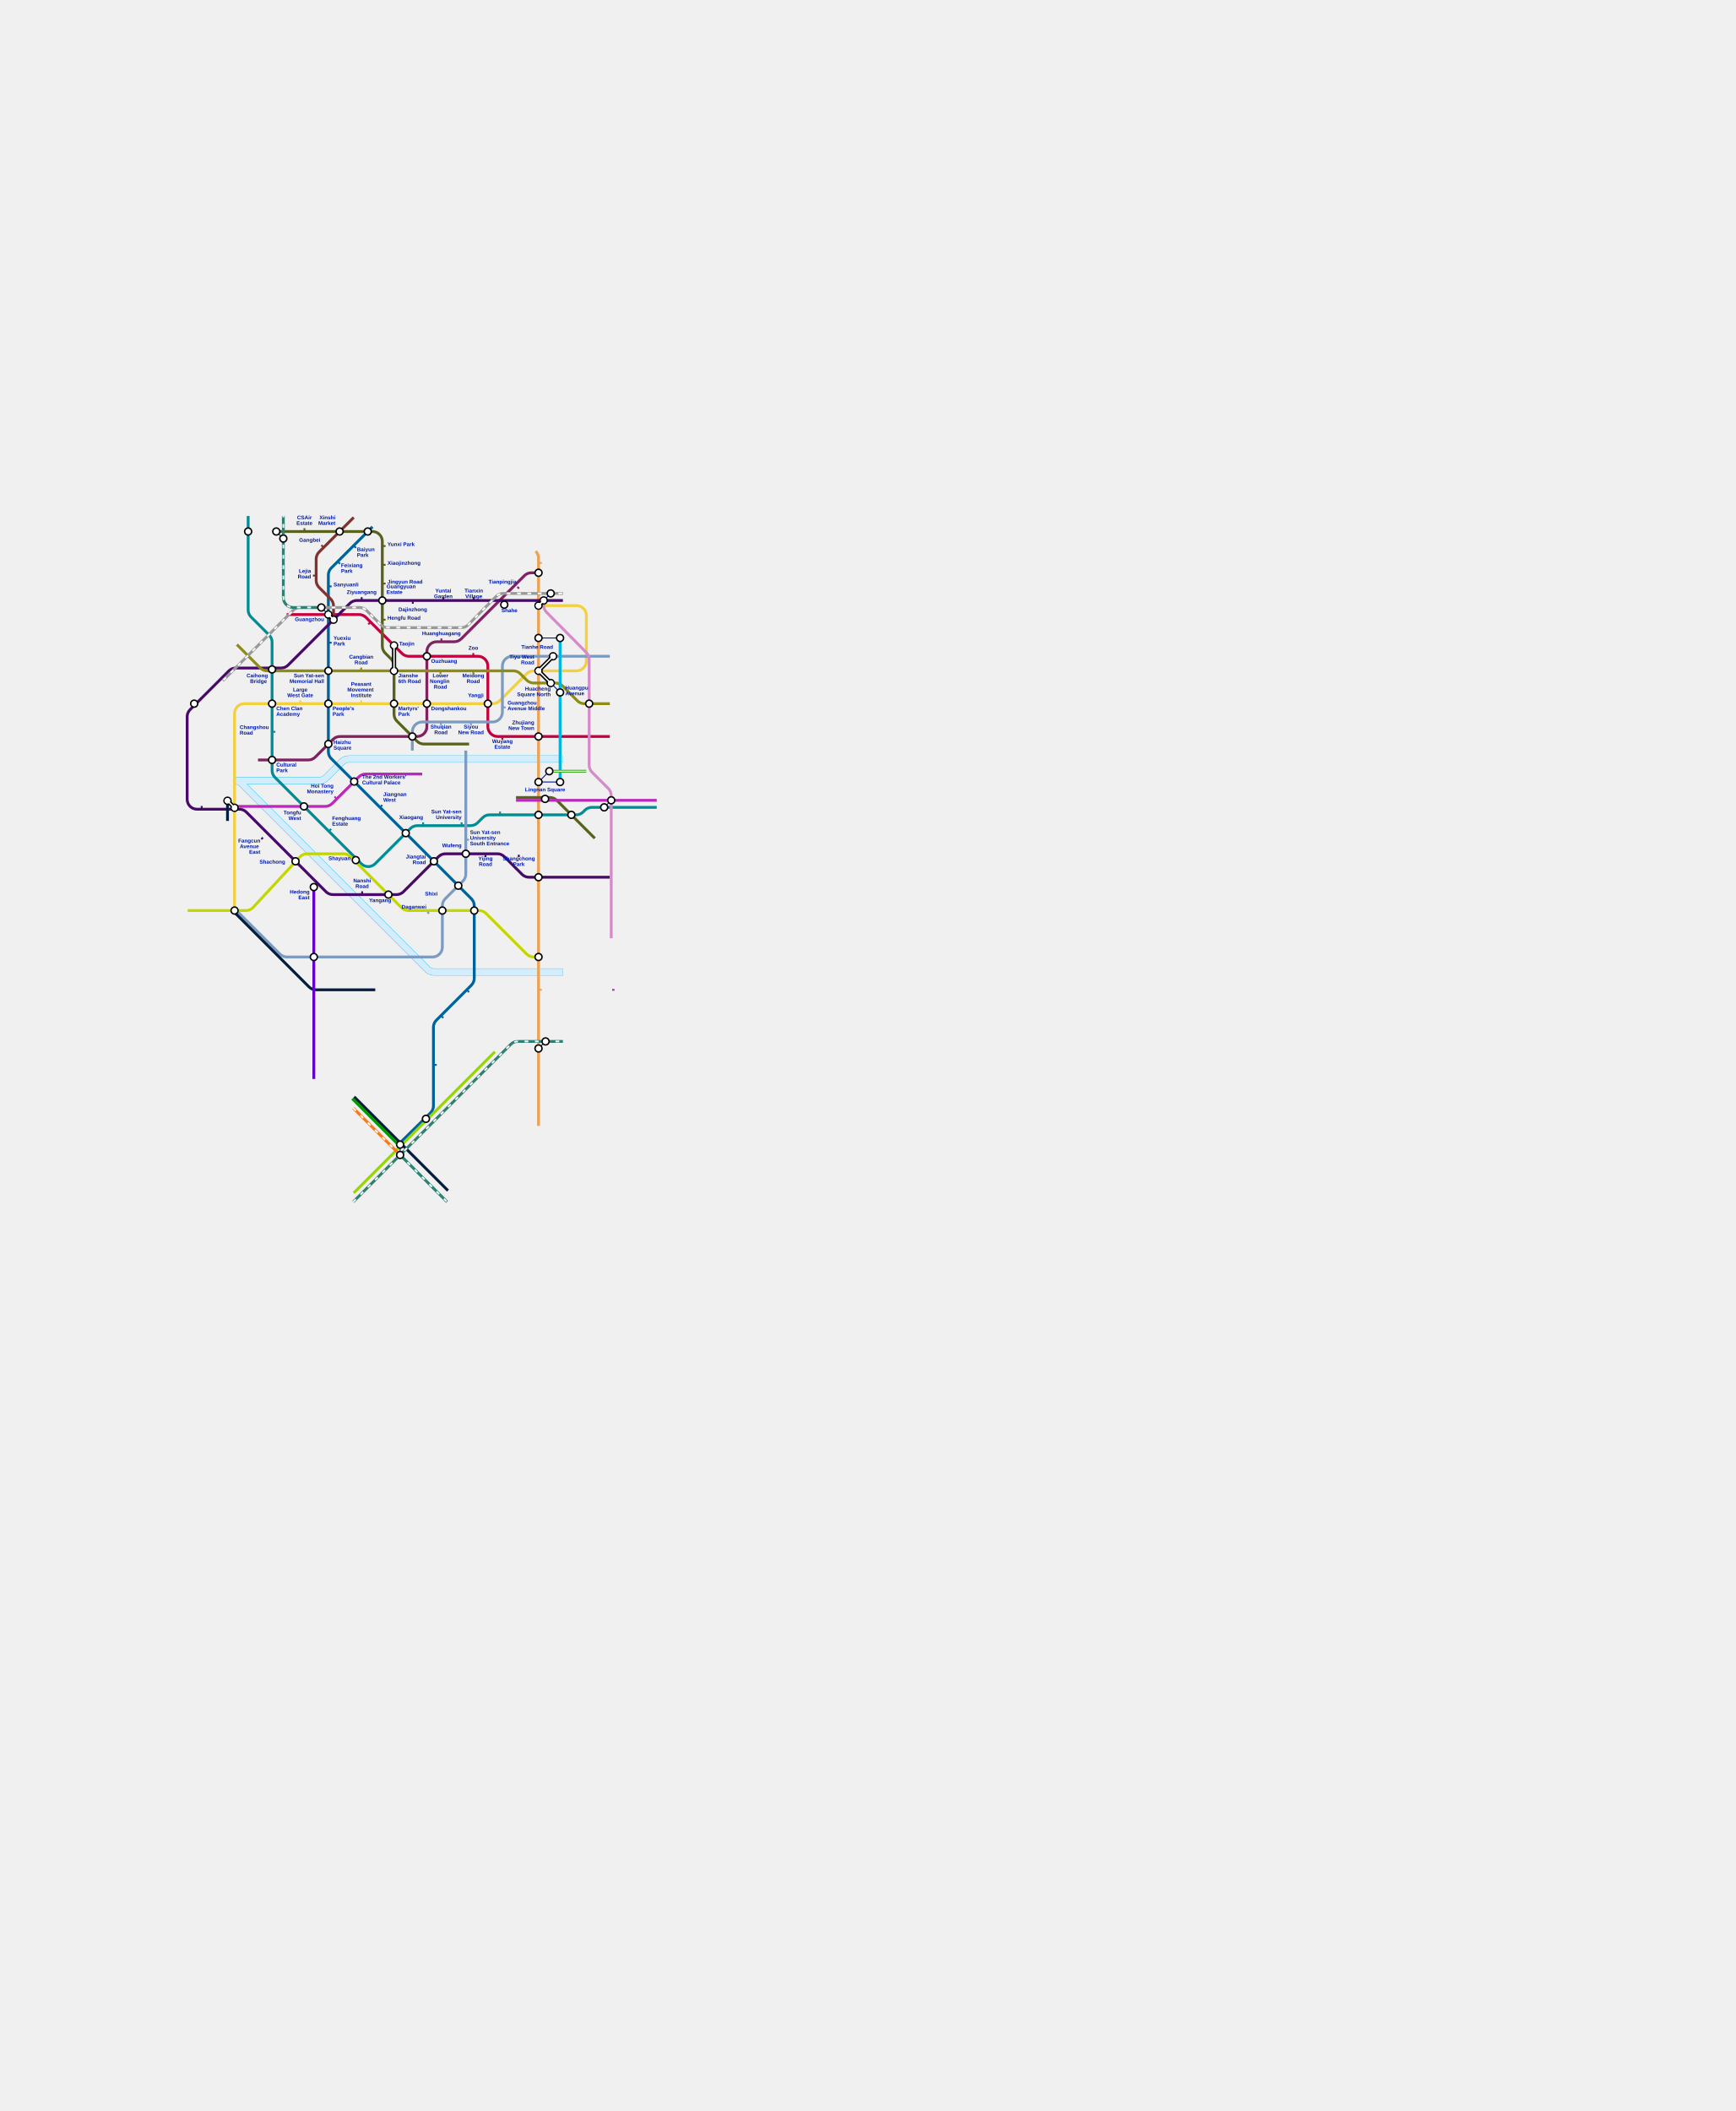
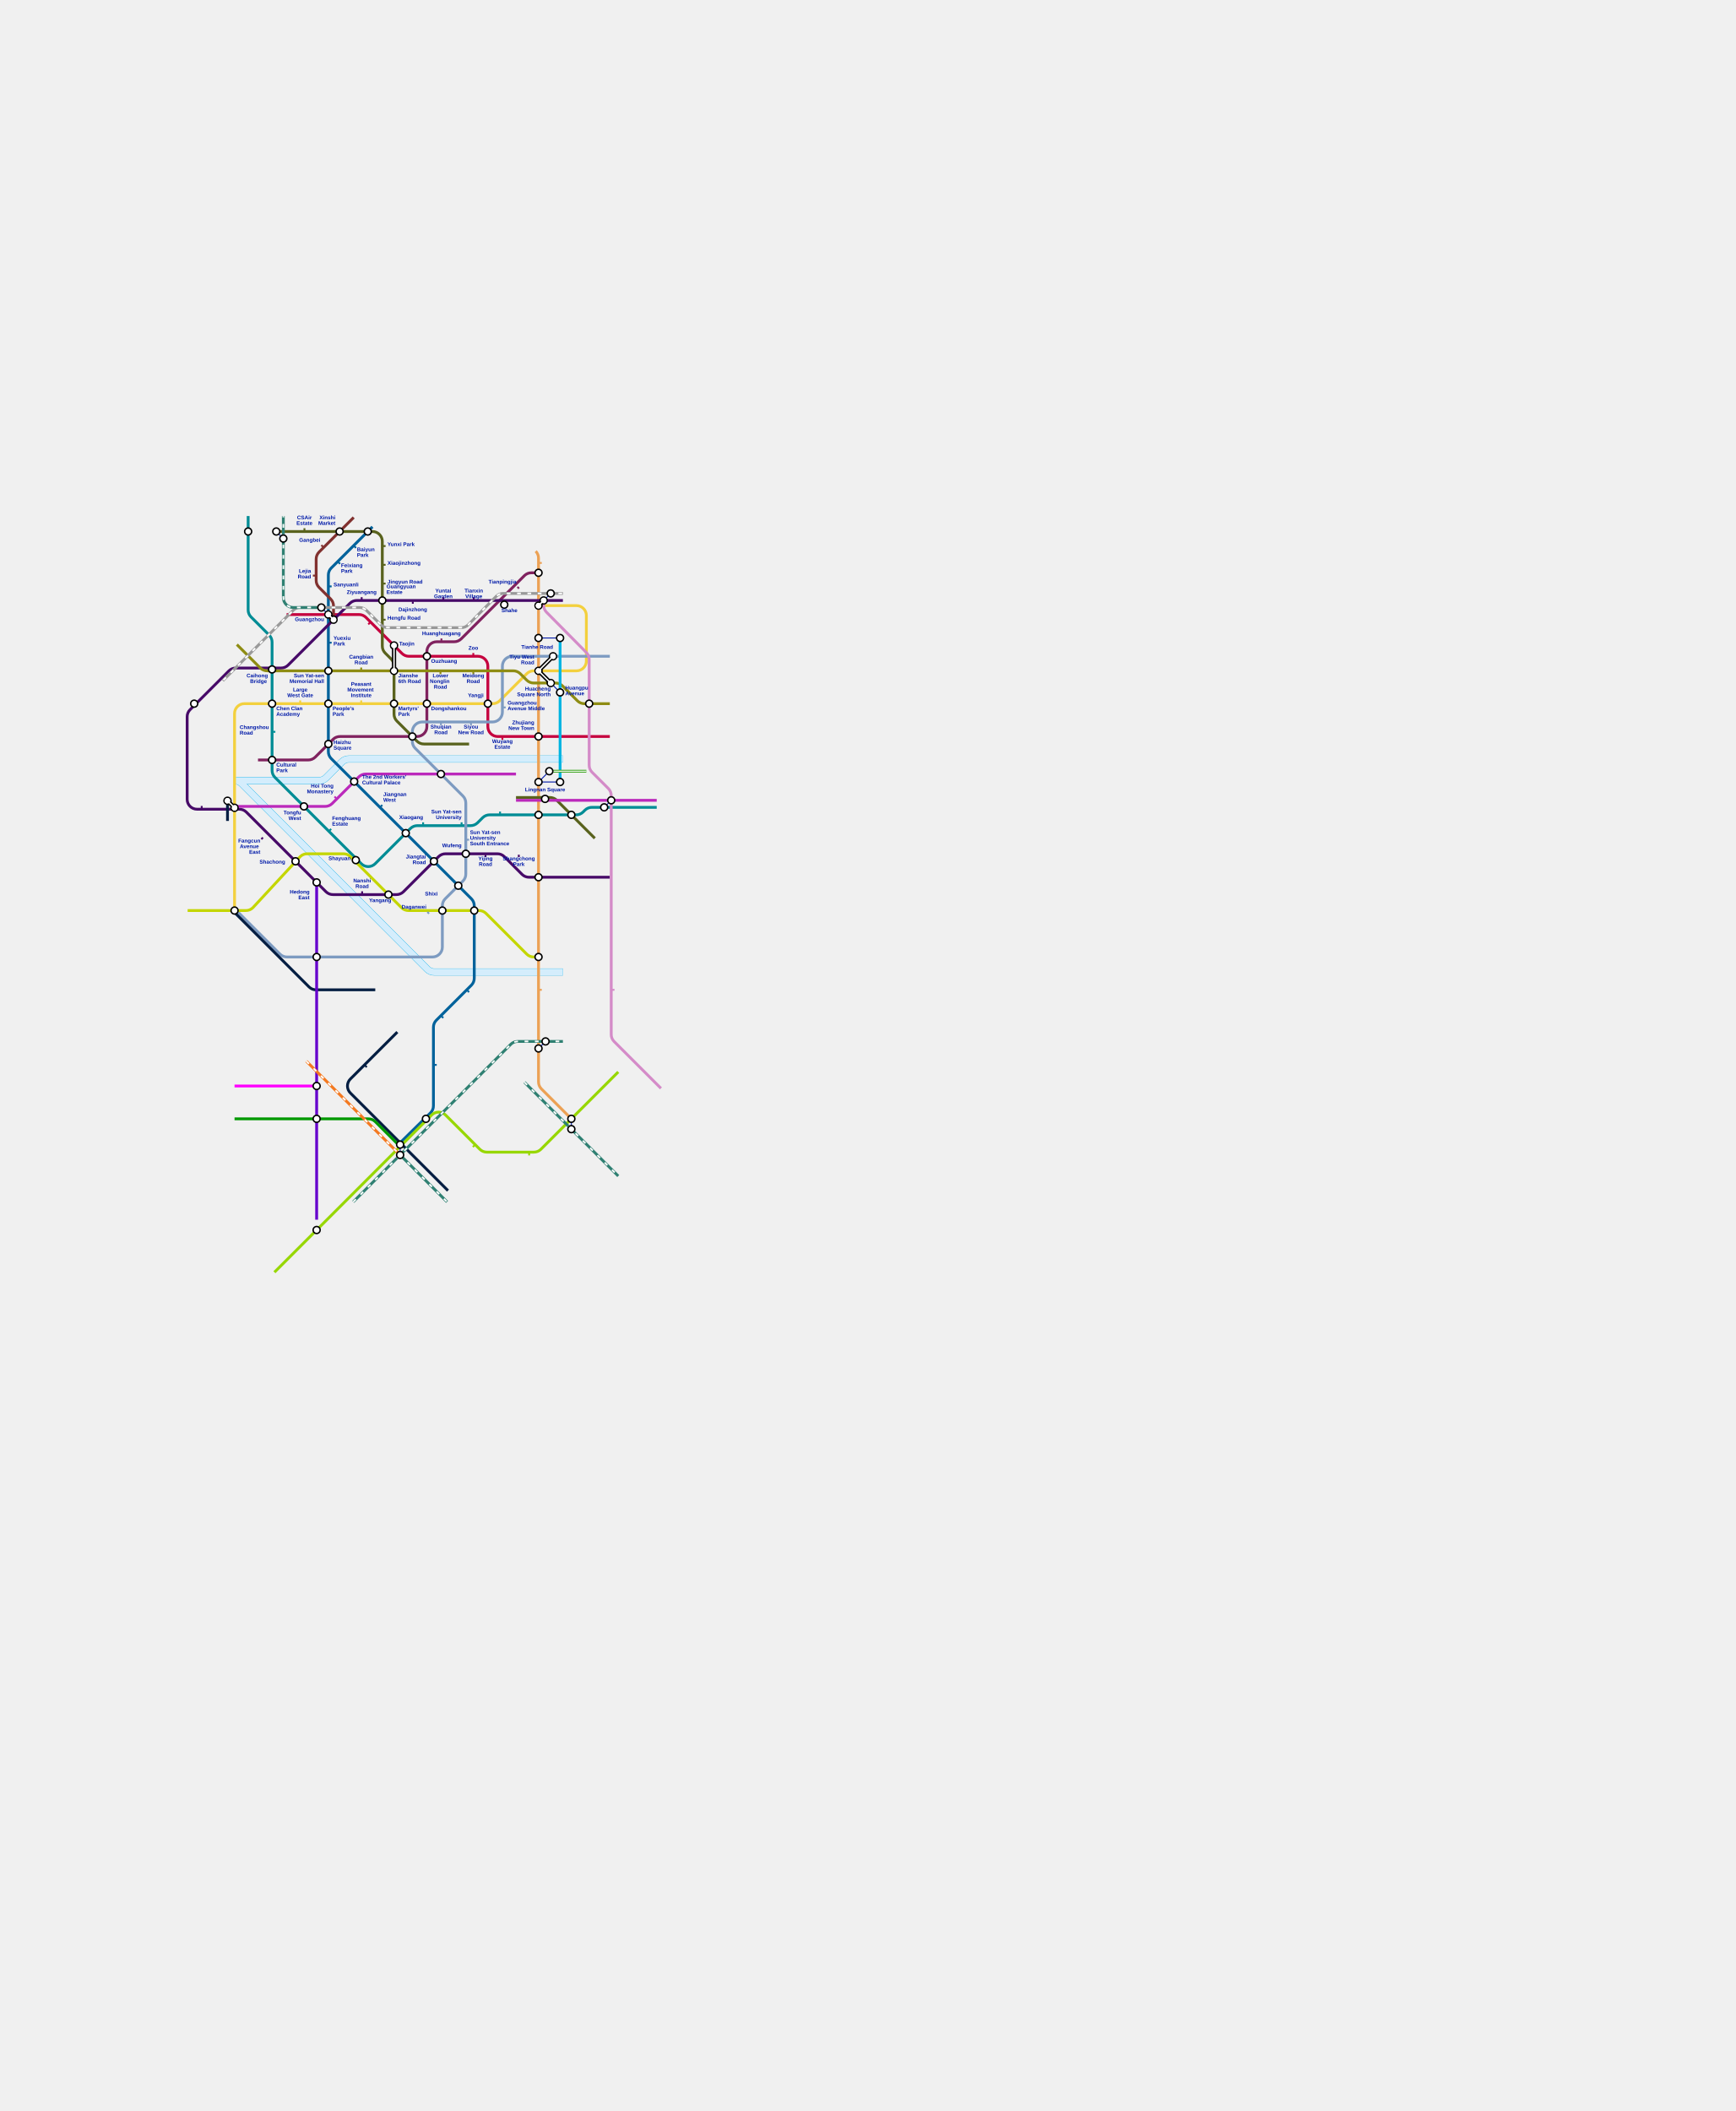
<svg xmlns="http://www.w3.org/2000/svg" xmlns:xlink="http://www.w3.org/1999/xlink" width="3700" height="4500" viewBox="-700 -1500 3700 4500">
  <style type="text/css">
        .LineDiagram {fill:none;stroke-width:6}
        .NonMetro {stroke:#fff;stroke-width:2}
        .Railway {stroke-dasharray:8,14;stroke-width:3.5;stroke:#fff}
        .Branch {stroke-dasharray:3.5,3.5;stroke-width:3.5;stroke:#fff}
        .DumbbellBG {stroke:#000;stroke-width:9}
        .DumbbellFG {stroke:#fff;stroke-width:3}
        .PaidTunnel {fill:none;stroke:#0019A8;stroke-width:2}
        .RiverBG {fill:none;stroke-width:15;stroke:#00ABE7}
        .RiverFG {fill:none;stroke-width:14;stroke:#D4EDFC}
        .Sea {stroke-width:0.5;stroke:#00ABE7;fill:#D4EDFC}
        .Island {stroke-width:0.5;stroke:#00ABE7;fill:#fff}
        .FlagBox {fill:none;stroke-width:8}
        .FlagBoxNameEN {
            font-family:Arial,"Hiragino Mincho ProN","PingFang HK","Meiryo UI",Meiryo,"Microsoft Jhenghei UI","Arial Unicode MS",sans-serif;
            font-weight:bold;
            alignment-baseline:middle;
            text-anchor:middle;
            font-size:4.5pt;
        }
        .FlagBoxNameZH {
            font-family:Arial,"Hiragino Mincho ProN","PingFang HK","Meiryo UI",Meiryo,"Microsoft Jhenghei UI","Arial Unicode MS",sans-serif;
            font-weight:bold;
            alignment-baseline:central;
            text-anchor:middle;
            font-size:3.7pt;
        }
        .StationTick {fill:none;stroke-width:4}
        .StnNameEN {
            font-family:Arial,"Hiragino Mincho ProN","PingFang HK","Meiryo UI",Meiryo,"Microsoft Jhenghei UI","Arial Unicode MS",sans-serif;
            fill:#0019A8;
            font-weight:bold;
            alignment-baseline:middle;
        }
        .StnNameZH {
            font-family:Arial,"Hiragino Mincho ProN","PingFang HK","Meiryo UI",Meiryo,"Microsoft Jhenghei UI","Arial Unicode MS",sans-serif;
            fill:#0019A8;
            font-weight:bold;
            alignment-baseline:central;
        }
        .cgz1 {stroke:#F3D03E}
        .cgz2 {stroke:#00629B}
        .cgz3 {stroke:#ECA154}
        .cgz4 {stroke:#00843D}
        .cgz5 {stroke:#C5003E}
        .cgz6 {stroke:#80225F}
        .cgz7 {stroke:#97D700}
        .cgz8 {stroke:#008C95}
        .cgz9 {stroke:#71CC98}
        .cgz10 {stroke:#7D9BC1}
        .cgz11 {stroke:#470A68}
        .cgz12 {stroke:#59621D}
        .cgz13 {stroke:#8E8C13}
        .cgz14 {stroke:#81312F}
        .cgz18 {stroke:#D48BC8}
        .cgz19 {stroke:#BB29BB}
        .cgz21 {stroke:#201747}
        .cgz22 {stroke:#041E42}
        .cgf {stroke:#C4D600}
        .cgzapm {stroke:#00B5E2}
        .cgzthz1 {stroke:#44A729}
        
        .cunknown {stroke:#999999}
        .chsr {stroke:#F47920}
        .cprdir {stroke:#2F8072}

        .cfs1 {stroke:#C4D600}
        .cfs2 {stroke:#009900}
        .cfs3 {stroke:#0000FF}
        .cfs4 {stroke:#FF00FF}
        .cfs6 {stroke:#FFb81D}
        .cfs9 {stroke:#A25EB5}
        .cfs11 {stroke:#6600CC}
        .cfs13 {stroke:#32B7EA}
        
        .csz1 {stroke:#00B140}
        .csz2 {stroke:#B94700}
        .csz3 {stroke:#00A9E0}
        .csz4 {stroke:#DA291C}
        .csz5 {stroke:#A05EB5}
        .csz6 {stroke:#00C7B1}
        .csz7 {stroke:#0033A0}
        .csz8 {stroke:#E45DBF}
        .csz9 {stroke:#7B6469}
        .csz10 {stroke:#0092BC}
        .csz11 {stroke:#672146}
        .csz12 {stroke:#A192B2}
        .csz13 {stroke:#DE7C00}
        .csz14 {stroke:#919D9D}
        .csz15 {stroke:#84BD00}
        .csz16 {stroke:#F67599}
        .csz20 {stroke:#FFD700}

        .ctwl {stroke:#E2231A}
        .cktl {stroke:#00AF41}
        .cisl {stroke:#0071CE}
        .ctkl {stroke:#A35EB5}
        .ctcl {stroke:#F38B00}
        .cdrl {stroke:#E777CB}
        .cael {stroke:#007078}
        .csile {stroke:#B6BD00}
        .csilw {stroke:#9182C2}
        .cekl {stroke:#00FF00}
        .cerl {stroke:#61B4E4}
        .cwrl {stroke:#B6008D}
        .cmol {stroke:#9A3820}
        .cnol {stroke:#FF0066}
        .c360 {stroke:#94989A}
        .clrl {stroke:#CD9700}
        .cefls {stroke:#000000}

        .TfLLU {fill:#0019A8}
        .CorporateGrey {fill:#868F98}
    </style>
  <defs>
    <path id="st" class="StationTick" d="M 2,0 H 7" />
    <path id="term" class="StationTick" d="M -7,0 H 7" />
    <g id="int">
      <circle cx="0" cy="0" r="9" fill="#000" />
      <circle cx="0" cy="0" r="6" fill="#fff" />
    </g>
    <path id="flagbox" class="FlagBox" d="M -30,0 H 30" />
    <use xlink:href="#st" id="stgz1" class="cgz1" />
    <use xlink:href="#st" id="stgz2" class="cgz2" />
    <use xlink:href="#st" id="stgz3" class="cgz3" />
    <use xlink:href="#st" id="stgz4" class="cgz4" />
    <use xlink:href="#st" id="stgz5" class="cgz5" />
    <use xlink:href="#st" id="stgz6" class="cgz6" />
+     <use xlink:href="#st" id="stgz7" class="cgz7" />
    <use xlink:href="#st" id="stgz8" class="cgz8" />
    <use xlink:href="#st" id="stgz10" class="cgz10" />
    <use xlink:href="#st" id="stgz11" class="cgz11" />
    <use xlink:href="#st" id="stgz12" class="cgz12" />
    <use xlink:href="#st" id="stgz13" class="cgz13" />
    <use xlink:href="#st" id="stgz14" class="cgz14" />
    <use xlink:href="#st" id="stgz18" class="cgz18" />
    <use xlink:href="#st" id="stgz19" class="cgz19" />
+     <use xlink:href="#st" id="stgz22" class="cgz22" />
    <use xlink:href="#st" id="stsz1" class="csz1" />
    <use xlink:href="#st" id="stsz2" class="csz2" />
    <use xlink:href="#st" id="stsz3" class="csz3" />
    <use xlink:href="#term" id="termsz3" class="csz3" />
    <use xlink:href="#st" id="stsz4" class="csz4" />
    <use xlink:href="#st" id="stsz5" class="csz5" />
    <use xlink:href="#st" id="stsz6" class="csz6" />
    <use xlink:href="#st" id="stsz7" class="csz7" />
    <use xlink:href="#term" id="termsz7" class="csz7" />
    <use xlink:href="#st" id="stsz8" class="csz8" />
    <use xlink:href="#st" id="stsz9" class="csz9" />
    <use xlink:href="#term" id="termsz9" class="csz9" />
    <use xlink:href="#st" id="stsz10" class="csz10" />
    <use xlink:href="#st" id="stsz11" class="csz11" />
    <use xlink:href="#st" id="stsz12" class="csz12" />
    <use xlink:href="#term" id="termsz12" class="csz12" />
    <use xlink:href="#st" id="stsz13" class="csz13" />
    <use xlink:href="#term" id="termsz13" class="csz13" />
    <use xlink:href="#st" id="stsz14" class="csz14" />
    <use xlink:href="#st" id="stsz15" class="csz15" />
    <use xlink:href="#st" id="stsz17" class="cunknown" />
    <use xlink:href="#st" id="stsz20" class="csz20" />
    <use xlink:href="#st" id="sttwl" class="ctwl" />
    <use xlink:href="#term" id="termtwl" class="ctwl" />
    <use xlink:href="#st" id="stktl" class="cktl" />
    <use xlink:href="#term" id="termktl" class="cktl" />
    <use xlink:href="#st" id="stisl" class="cisl" />
    <use xlink:href="#term" id="termisl" class="cisl" />
    <use xlink:href="#st" id="sttkl" class="ctkl" />
    <use xlink:href="#term" id="termtkl" class="ctkl" />
    <use xlink:href="#st" id="sttcl" class="ctcl" />
    <use xlink:href="#term" id="termtcl" class="ctcl" />
    <use xlink:href="#st" id="stael" class="cael" />
    <use xlink:href="#term" id="termael" class="cael" />
    <use xlink:href="#term" id="termdrl" class="cdrl" />
    <use xlink:href="#st" id="stsile" class="csile" />
    <use xlink:href="#term" id="termsile" class="csile" />
    <use xlink:href="#st" id="stsilw" class="csilw" />
    <use xlink:href="#st" id="stekl" class="cekl" />
    <use xlink:href="#st" id="sterl" class="cerl" />
    <use xlink:href="#term" id="termerl" class="cerl" />
    <use xlink:href="#st" id="stwrl" class="cwrl" />
    <use xlink:href="#st" id="stmol" class="cmol" />
    <use xlink:href="#term" id="termmol" class="cmol" />
    <use xlink:href="#st" id="stnol" class="cnol" />
    <use xlink:href="#term" id="termnol" class="cnol" />
    <use xlink:href="#term" id="term360" class="c360" />
    <g id="chinarail" transform="scale(0.0165) translate(-260,-305)" style="stroke:none;fill:#E60012">
      <path d="                 M169,273.5c0-19,14.7-34.8,33.7-36.3c18.9-1.5,38.1-2.2,57.4-2.2c19.3,0,38.4,0.8,57.3,2.2                 c19,1.5,33.7,17.3,33.7,36.3v47.3l-51.3,14.7c-11.2,3.2-18.9,13.4-18.9,25v147.8c0,17.4,12.2,32.3,29.3,35.7l110.6,22.1              c4.9,1,8.4,5.2,8.4,10.2V599H91v-22.7c0-5,3.5-9.2,8.4-10.2L209.9,544c17-3.4,29.3-18.3,29.3-35.7V360.5c0-11.6-7.7-21.8-18.9-25              L169,320.8V273.5z M309.4,31.7c0.2-1.2,0.3-2.4,0.3-3.6c0-14-11.1-25.4-24.9-26C276.6,1.4,268.3,1,260,1c-8.3,0-16.6,0.4-24.7,1.1              c-13.9,0.6-24.9,12-24.9,26c0,1.2,0.1,2.5,0.3,3.6C90.6,54.8,0,160.3,0,287c0,97.2,53.4,182,132.4,226.6l36.8-48.1              C104.3,432.4,59.8,364.9,59.8,287c0-110.6,89.6-200.2,200.2-200.2S460.2,176.4,460.2,287c0,77.9-44.5,145.4-109.4,178.5              c15,19.6,25.6,33.5,36.8,48.1C466.6,469,520,384.2,520,287C520,160.3,429.4,54.8,309.4,31.7z             " />
    </g>
    <g id="prdir" fill="#2f8072" stroke="none" transform="scale(0.045) translate(-120,-110)">
      <path d="m 123.261,86.979 c 18.826,44.554 49.388,83.668 88.995,112.823 l 13.143,9.675 19.351,-26.286 -13.143,-9.675 c -48.909,-36.002 -82.086,-89.248 -93.069,-148.784 -0.418,3.388 -0.841,6.777 -1.384,10.135 -0.715,4.415 -1.538,8.803 -2.466,13.159 -0.928,4.357 -1.961,8.681 -3.099,12.973 -1.138,4.292 -2.379,8.549 -3.723,12.768 -1.343,4.219 -2.789,8.402 -4.335,12.542 -0.084,0.226 -0.185,0.444 -0.27,0.67 z" />
      <path d="M 75.718,153.262 C 104.986,114.754 123.694,68.776 129.262,19.911 L 131.11,3.696 98.68,0 96.832,16.215 c -6.875,60.34 -36.537,115.622 -82.703,154.786 3.147,-1.324 6.295,-2.645 9.479,-3.845 4.184,-1.578 8.4,-3.048 12.641,-4.412 4.24,-1.364 8.505,-2.621 12.794,-3.77 4.288,-1.15 8.598,-2.193 12.927,-3.128 4.328,-0.935 8.675,-1.764 13.035,-2.485 0.238,-0.04 0.477,-0.061 0.715,-0.099 z" />
      <path d="m 157.156,160.728 c -47.997,-5.973 -97.153,0.937 -142.205,20.66 L 0,187.933 13.089,217.834 28.039,211.289 c 55.633,-24.355 118.334,-26.465 175.385,-6.208 -2.725,-2.056 -5.449,-4.116 -8.085,-6.266 -3.466,-2.826 -6.854,-5.733 -10.163,-8.716 -3.309,-2.982 -6.537,-6.039 -9.685,-9.17 -3.148,-3.131 -6.214,-6.335 -9.196,-9.608 -2.982,-3.273 -5.881,-6.616 -8.694,-10.025 -0.153,-0.186 -0.292,-0.382 -0.445,-0.569 z" />
    </g>
  </defs>
  <g id="cht_switch" style="opacity:0;cursor:pointer">
    <g id="cht_switch_base">
      <rect x="-690" y="-1040" width="10" height="10" style="fill:#fff;stroke:#000;stroke-width:1" />
      <text x="-675" y="-1030" font-size="14px" class="stname">Traditional Chinese</text>
    </g>
    <g id="cht_switch_over" style="visibility:hidden;opacity:0">
      <use xlink:href="#enabled" x="-690" y="-1040" />
      <text x="-675" y="-1030" style="stroke:#243588;stroke-width:0.5;font-size:14px" class="stname">Traditional Chinese</text>
      <set begin="cht_switch_base.click" end="cht_switch_over.click" attributeName="visibility" attributeType="CSS" to="visible" />
      <set begin="cht_switch_base.click" end="cht_switch_over.click" attributeName="opacity" attributeType="CSS" to="1" />
    </g>
    <animate attributeName="opacity" attributeType="CSS" values="0; 1" keyTimes="0; 1" dur="0.5s" fill="freeze" />
  </g>
  <g transform="translate(2000,2000)">
        
    </g>
  <g class="RiverBG">
    <g id="Pearl_River">
      <path id="PearlRiver_Nansha" d="                 M -200,164                 H -20 a 21,21 0 0,0 15,-6                 L 29,124 a 21,21 0 0,1 15,-6                 H 500             " />
      <path id="Houhangdao" d="                 M -200,164 a 21,21 0 0,1 15,6                 L 211,566 a 21,21 0 0,0 15,6                 H 500             " />
    </g>
  </g>
  <use xlink:href="#Pearl_River" class="RiverFG" />
  <g class="LineDiagram">
    <path id="GZ1_route" class="cgz1" d="             M -200,441             V 21 a 21,21 0 0,1 21,-21             H 350 a 21,21 0 0,0 15,-6             L 423,-64 a 21,21 0 0,1 15,-6             H 529 a 21,21 0 0,0 21,-21             V -188 a 21,21 0 0,0 -21,-21             H 448         " />
    <path id="GZ2_route" class="cgz2" d="             M 94,-377             L 6,-289 a 21,21 0 0,0 -6,15             V 102 a 21,21 0 0,0 6,15             L 305,416 a 21,21 0 0,1 6,15             V 585 a 21,21 0 0,1 -6,15             L 230,675 a 21,21 0 0,0 -6,15             V 857 a 21,21 0 0,1 -6,15             L 151.5,937.5         " />
-     <path id="GZ3_route" class="cgz3" d="             M 442,-325 a 21,21 0 0,1 6,15             V 900         " />
+     <path id="GZ3_route" class="cgz3" d="             M 442,-325 a 21,21 0 0,1 6,15             V 806 a 21,21 0 0,0 6,15             L 518,885         " />
    <path id="GZ5_route" class="cgz5" d="             M -89,-190             H 65 a 21,21 0 0,1 15,6             L 157,-107 a 21,21 0 0,0 15,6             H 319 a 21,21 0 0,1 21,21             V 49 a 21,21 0 0,0 21,21             H 600         " />
    <path id="GZ6_route" class="cgz6" d="             M -150,120             H -43 a 21,21 0 0,0 15,-6             L 10,76 a 21,21 0 0,1 15,-6             H 189 a 21,21 0 0,0 21,-21             V -111 a 21,21 0 0,1 21,-21             H 268 a 21,21 0 0,0 15,-6             L 418,-273 a 21,21 0 0,1 15,-6             H 448         " />
-     <path id="GZ7_route" class="cgz7" d="             M 54,1043             L 355,742         " />
+     <path id="GZ7_route" class="cgz7" d="             M -115,1212             L 220,877 a 21,21 0 0,1 30,0             L 323,950 a 21,21 0 0,0 15,6             H 438 a 21,21 0 0,0 15,-6             L 618,785         " />
    <path id="GZ8_route" class="cgz8" d="             M -171,-400             V -200 a 21,21 0 0,0 6,15             L -126,-146 a 21,21 0 0,1 6,15             V 142 a 21,21 0 0,0 6,15             L 70,341 a 21,21 0 0,0 30,0             L 175,266 a 21,21 0 0,1 15,-6             H 303 a 21,21 0 0,0 15,-6             L 329,243 a 21,21 0 0,1 15,-6             H 528 a 21,21 0 0,0 15,-6             L 547,227 a 21,21 0 0,1 15,-6             H 700         " />
-     <path id="GZ10_route" class="cgz10" d="             M -198.5,438.5             L -103,534 a 21,21 0 0,0 15,6             H 222 a 21,21 0 0,0 21,-21             M 243,519             V 431 a 21,21 0 0,1 6,-15             L 287,378 a 21,21 0 0,0 6,-15             V 100             M 179,100             V 60 a 21,21 0 0,1 21,-21             H 350 a 21,21 0 0,0 21,-21             V -80 a 21,21 0 0,1 21,-21             H 600         " />
+     <path id="GZ10_route" class="cgz10" d="             M -198.5,438.5             L -103,534 a 21,21 0 0,0 15,6             H 222 a 21,21 0 0,0 21,-21             V 431 a 21,21 0 0,1 6,-15             L 287,378 a 21,21 0 0,0 6,-15             V 212 a 21,21 0 0,0 -6,-15             L 185,95 a 21,21 0 0,1 -6,-15             V 60 a 21,21 0 0,1 21,-21             H 350 a 21,21 0 0,0 21,-21             V -80 a 21,21 0 0,1 21,-21             H 600         " />
    <path id="GZ11_route" class="cgz11" d="             M -213,-71             L -212,-70 a 21,21 0 0,1 15,-6             H -101 a 21,21 0 0,0 15,-6             L 46,-214 a 21,21 0 0,1 15,-6             H 500              M -212,-70             L -295,13 a 21,21 0 0,0 -6,15             V 204 a 21,21 0 0,0 21,21             H -190 a 21,21 0 0,1 15,6             L -5,401 a 21,21 0 0,0 15,6             H 145 a 21,21 0 0,0 15,-6             L 235,326 a 21,21 0 0,1 15,-6             H 360 a 21,21 0 0,1 15,6             L 413,364 a 21,21 0 0,0 15,6             H 600         " />
    <path id="GZ12_route" class="cgz12" d="             M -111,-367             H 94 a 21,21 0 0,1 21,21             V -123 a 21,21 0 0,0 6,15             L 134,-95 a 21,21 0 0,1 6,15             V 22 a 21,21 0 0,0 6,15             L 189,80 a 21,21 0 0,0 15,6             H 300             M 400,200             H 472 a 21,21 0 0,1 15,6             L 568,287         " />
    <path id="GZ13_route" class="cgz13" d="             M -195,-126             L -145,-76 a 21,21 0 0,0 15,6             H 394 a 21,21 0 0,1 15,6             L 423,-50 a 21,21 0 0,0 15,6             H 484 a 21,21 0 0,1 15,6             L 531,-6 a 21,21 0 0,0 15,6             H 600         " />
    <path id="GZ14_route" class="cgz14" d="             M 11,-179             V -208 a 21,21 0 0,0 -6,-15             L -20,-248 a 21,21 0 0,1 -6,-15             V -308 a 21,21 0 0,1 6,-15             L 54,-397         " />
-     <path id="GZ18_route" class="cgz18" d="             M 459,-220             V -210 a 21,21 0 0,0 6,15             L 550,-109 a 21,21 0 0,1 6,15             V 131 a 21,21 0 0,0 6,15             L 597,181 a 21,21 0 0,1 6,15             V 500         " />
-     <path id="GZ19_route" class="cgz19" d="             M -200,219             H -7 a 21,21 0 0,0 15,-6             L 65,156 a 21,21 0 0,1 15,-6             H 200             M 400,206             H 700         " />
-     <path id="GZ22_route" class="cgz22" d="             M -215,207             V 250             M -201.5,443.5             L -41,604 a 21,21 0 0,0 15,6             H 100             M 55,838             L 255,1038         " />
+     <path id="GZ18_route" class="cgz18" d="             M 459,-220             V -210 a 21,21 0 0,0 6,15             L 550,-109 a 21,21 0 0,1 6,15             V 131 a 21,21 0 0,0 6,15             L 597,181 a 21,21 0 0,1 6,15             V 705 a 21,21 0 0,0 6,15             L 709,820         " />
+     <path id="GZ19_route" class="cgz19" d="             M -200,219             H -7 a 21,21 0 0,0 15,-6             L 65,156 a 21,21 0 0,1 15,-6             H 400             M 400,206             H 700         " />
+     <path id="GZ22_route" class="cgz22" d="             M -215,207             V 250             M -201.5,443.5             L -41,604 a 21,21 0 0,0 15,6             H 100             M 147,700             L 47,800 a 21,21 0 0,0 0,30             L 255,1038         " />
    <path id="GZAPM_route" class="cgzapm" d="             M 494,-140             V 167         " />
    <path id="GF_route" class="cgf" d="             M -300,441             H -176 a 21,21 0 0,0 15,-6             L -60,326 a 21,21 0 0,1 15,-6             H 32 a 21,21 0 0,1 15,6             L 156,435 a 21,21 0 0,0 15,6             H 321 a 21,21 0 0,1 15,6             L 336,447             L 423,534 a 21,21 0 0,0 15,6             H 448         " />
    <g class="cgzthz1">
      <path id="GZTHZ1_route" d="                 M 471,144 H 550             " />
    </g>
    <use xlink:href="#GZTHZ1_route" class="NonMetro" />
-     <path id="FS2_route" class="cfs2" d="             M 51,842             L 151.5,942.5         " />
-     <path id="FS11_route" class="cfs11" d="             M -31,391             V 800         " />
+     <path id="FS2_route" class="cfs2" d="             M -200,885             H 85 a 21,21 0 0,1 15,6             L 151.5,942.5         " />
+     <path id="FS4_route" class="cfs4" d="             M -200,815             H -25         " />
+     <path id="FS11_route" class="cfs11" d="             M -25,381             V 1100         " />
    <g class="cunknown">
      <path id="Guangshen_Railway" d="                 M -15,-205                 H 66 a 21,21 0 0,1 15,6                 L 112,-168 a 21,21 0 0,0 15,6                 H 283 a 21,21 0 0,0 15,-6                 L 358,-229 a 21,21 0 0,1 15,-6                 H 500             " />
      <path id="Guangmao_Railway" d="                 M -15,-205                 H -60 a 21,21 0 0,0 -15,6                 L -225,-49             " />
    </g>
    <use xlink:href="#Guangshen_Railway" class="Railway" />
    <use xlink:href="#Guangmao_Railway" class="Railway" />
    <g class="cprdir">
      <path id="Guangqing_IC" d="                 M -15,-205                 H -75 a 21,21 0 0,1 -21,-21                 V -400             " />
+       <path id="FS_DG_IC" d="                 M 418,807                 L 618,1007             " />
      <path id="GZ_FS_Circle_Line" d="                 M 53,1062                 L 389,726 a 21,21 0 0,1 15,-6                 H 500             " />
      <path id="GZ_ZH_IC" d="                 M 153,962                 L 253,1062             " />
    </g>
    <use xlink:href="#Guangqing_IC" class="Railway" />
+     <use xlink:href="#FS_DG_IC" class="Railway" />
    <use xlink:href="#GZ_FS_Circle_Line" class="Railway" />
    <use xlink:href="#GZ_ZH_IC" class="Railway" />
    <g class="chsr">
-       <path id="BJ_GZ_HSR" d="                 M 53,862                 L 153,962             " />
+       <path id="BJ_GZ_HSR" d="                 M -47,762                 L 153,962             " />
    </g>
    <use xlink:href="#BJ_GZ_HSR" class="Railway" />
  </g>
  <g id="Guangshen_Railway_station_icons">
    <path class="PaidTunnel" d="             M -111,-367 L -96,-352             M -15,-205 L 0,-190             M 474,-235 L 459,-220         " />
    <use xlink:href="#int" transform="translate(-96,-352)" id="Tangxi" />
    <use xlink:href="#int" x="-15" y="-205" id="Guangzhou" />
    <use xlink:href="#int" x="474" y="-235" id="Guangzhoudong" />
+   </g>
+   <g id="FS_DG_IC_station_icons">
+     <path class="PaidTunnel" d="             M 518,907 V 885         " />
+     <use xlink:href="#int" transform="translate(518,907)" id="Chimelong" />
  </g>
  <g id="GZ_FS_Circle_Line_station_icons">
    <path class="PaidTunnel" d="             M 153,962 V 940             M 463,720 L 448,735         " />
    <use xlink:href="#int" transform="translate(153,962)" id="Guangzhou_South" />
    <use xlink:href="#int" transform="translate(463,720)" id="Dashi" />
  </g>
  <g id="GZ1_station_icons">
    <use xlink:href="#int" x="-200" y="441" id="Xilang" />
    <use xlink:href="#int" x="-200" y="222" id="Fangcun" />
    <use xlink:href="#int" x="-120" y="0" id="Chen_Clan_Academy" />
    <use xlink:href="#stgz1" transform="translate(-60,0)rotate(-90)" id="Ximenkou" />
    <use xlink:href="#int" x="0" y="0" id="Gongyuanqian" />
    <use xlink:href="#stgz1" transform="translate(70,0)rotate(-90)" id="Peasants_Movement_Institute" />
    <use xlink:href="#int" x="140" y="0" id="Martyrs_Park" />
    <use xlink:href="#int" x="210" y="0" id="Dongshankou" />
    <use xlink:href="#int" x="340" y="0" id="Yangji" />
    <use xlink:href="#int" x="448" y="-70" id="Tiyu_Xilu" />
    <use xlink:href="#int" x="448" y="-209" id="Guangzhou_East_Railway_Station" />
  </g>
  <g id="GZ2_station_icons">
    <use xlink:href="#int" x="84" y="-367" id="Baiyun_Cultural_Square" />
    <use xlink:href="#stgz2" transform="translate(54,-337)rotate(45)" id="Baiyun_Park" />
    <use xlink:href="#stgz2" transform="translate(20,-303)rotate(45)" id="Feixiang_Park" />
    <use xlink:href="#stgz2" transform="translate(0,-250)" id="Sanyuanli" />
    <use xlink:href="#int" x="0" y="-190" id="Guangzhou_Railway_Station" />
    <use xlink:href="#stgz2" transform="translate(0,-130)" id="Yuexiu_Park" />
    <use xlink:href="#int" x="0" y="-70" id="SYS_Memorial_Hall" />
    <use xlink:href="#int" x="0" y="86" id="Haizhu_Square" />
    <use xlink:href="#int" transform="translate(55,166)" id="The_2nd_Workers_Cultural_Palace" />
    <use xlink:href="#stgz2" transform="translate(110,221)rotate(-45)" id="Jiangnanxi" />
    <use xlink:href="#int" transform="translate(165,276)" id="Changgang" />
    <use xlink:href="#int" transform="translate(225,336)" id="Jiangtai_Lu" />
    <use xlink:href="#int" transform="translate(277,388)" id="Dongxiaonan" />
    <use xlink:href="#int" transform="translate(311,441)" id="Nanzhou" />
    <use xlink:href="#stgz2" transform="translate(295,610)rotate(45)" id="Luoxi" />
    <use xlink:href="#stgz2" transform="translate(240,665)rotate(45)" id="Nanpu" />
    <use xlink:href="#stgz2" transform="translate(224,770)rotate(0)" id="Huijiang" />
    <use xlink:href="#int" transform="translate(208,885)" id="Shibi" />
    <use xlink:href="#int" transform="translate(153,940)" id="Guangzhou_South_Railway_Station" />
  </g>
  <g id="GZ3_station_icons">
    <use xlink:href="#stgz3" transform="translate(448,-300)" id="Meihuayuan" />
    <use xlink:href="#int" x="448" y="-279" id="Yantang" />
    <path class="PaidTunnel" d="             M 448,-140 H 494         " />
    <use xlink:href="#int" x="448" y="-140" id="Linhexi" />
    <use xlink:href="#int" x="448" y="70" id="Zhujiang_New_Town" />
    <path class="PaidTunnel" d="             M 448,167 H 494             M 448,167 L 471,144         " />
    <use xlink:href="#int" x="448" y="167" id="Canton_Tower" />
    <use xlink:href="#int" x="448" y="370" id="Datang" />
    <use xlink:href="#int" transform="translate(448,540)" id="Lijiao" />
    <use xlink:href="#stgz3" transform="translate(448,610)" id="Xiajiao" />
    <use xlink:href="#int" transform="translate(448,735)" id="Dashi" />
+     <use xlink:href="#int" transform="translate(518,885)" id="Hanxi_Changlong" />
  </g>
  <g id="GZ5_station_icons">
    <use xlink:href="#int" x="-286" y="0" id="Zhongshanba" />
    <use xlink:href="#stgz5" transform="translate(90,-174)rotate(135)" id="Xiaobei" />
    <use xlink:href="#int" x="140" y="-124" id="Taojin" />
    <use xlink:href="#int" x="210" y="-101" id="Ouzhuang" />
    <use xlink:href="#stgz5" transform="translate(309,-101)rotate(-90)" id="Zoo" />
    <use xlink:href="#stgz5" transform="translate(371,70)rotate(90)" id="Wuyangcun" />
  </g>
  <g id="GZ6_station_icons">
    <use xlink:href="#int" x="-120" y="120" id="Cultural_Park" />
    <use xlink:href="#int" x="179" y="70" id="Donghu" />
    <use xlink:href="#stgz6" transform="translate(241,-132)rotate(-90)" id="Huanghuagang" />
    <use xlink:href="#stgz6" transform="translate(408,-244)rotate(-135)" id="Tianpingjia" />
+   </g>
+   <g id="GZ7_station_icons">
+     <use xlink:href="#int" x="-25" y="1122" id="Chencun_Bei" />
+     <use xlink:href="#stgz7" transform="translate(313,940)rotate(135)" id="Xiecun" />
+     <use xlink:href="#stgz7" transform="translate(428,956)rotate(90)" id="Zhongcun" />
  </g>
  <g id="GZ8_station_icons">
    <use xlink:href="#int" transform="translate(-171,-367)" id="Dekang" />
    <use xlink:href="#int" x="-120" y="-73" id="Caihongqiao" />
    <use xlink:href="#stgz8" transform="translate(-120,60)" id="Hualin_Temple" />
    <use xlink:href="#int" x="-52" y="219" id="Tongfuxi" />
    <use xlink:href="#stgz8" transform="translate(1,272)rotate(-45)" id="Fenghuang_Xincun" />
    <use xlink:href="#int" x="58.5" y="333.5" id="Shayuan" />
    <use xlink:href="#stgz8" transform="translate(202,260)rotate(-90)" id="Xiaogang" />
    <use xlink:href="#stgz8" transform="translate(284,260)rotate(-90)" id="SYSU" />
    <use xlink:href="#stgz8" transform="translate(366,237)rotate(-90)" id="Lujiang" />
    <use xlink:href="#int" x="448" y="237" id="Kecun" />
    <use xlink:href="#int" transform="translate(518,237)rotate(-90)" id="Chigang" />
    <path class="PaidTunnel" d="             M 588,221 L 603,206         " />
    <use xlink:href="#int" x="588" y="221" id="Modiesha" />
  </g>
  <g id="GZ10_station_icons">
-     <use xlink:href="#int" x="-31" y="540" id="GISE_New_Town" />
+     <use xlink:href="#int" x="-25" y="540" id="GISE_New_Town" />
    <use xlink:href="#stgz10" transform="translate(216,449)rotate(-135)" id="Daganwei" />
    <use xlink:href="#stgz10" transform="translate(293,290)" id="SYSU_South_Entrance" />
+     <use xlink:href="#int" x="240" y="150" id="Binjiang_Donglu" />
    <use xlink:href="#stgz10" transform="translate(240,39)rotate(90)" id="Shuqian_Lu" />
    <use xlink:href="#stgz10" transform="translate(304,39)rotate(90)" id="Siyou_Xinmalu" />
    <use xlink:href="#stgz10" transform="translate(371,8)" id="Guangzhoudadaozhong" />
    <use xlink:href="#int" x="479" y="-101" id="Tianhe_Lu" />
  </g>
  <g id="GZ11_station_icons">
    <use xlink:href="#int" x="11" y="-179" id="Guangzhou_Railway_Station_11" />
    <g class="DumbbellBG">
      <path id="GuangzhouRailwayStation_Interchange" d="                 M 11,-179 L 0,-190             " />
    </g>
    <use xlink:href="#GuangzhouRailwayStation_Interchange" class="DumbbellFG" />
    <circle cx="11" cy="-179" r="6" fill="#fff" />
    <circle cx="0" cy="-190" r="6" fill="#fff" />
    <use xlink:href="#stgz11" transform="translate(71,-220)rotate(-90)" id="Ziyuangang" />
    <use xlink:href="#int" x="115" y="-220" id="Guangyuan_Xincun" />
    <use xlink:href="#stgz11" transform="translate(180,-220)rotate(90)" id="Dajinzhong" />
    <use xlink:href="#stgz11" transform="translate(245,-220)rotate(-90)" id="Yuntai_Garden" />
    <use xlink:href="#stgz11" transform="translate(310,-220)rotate(-90)" id="Tianxincun" />
    <use xlink:href="#int" transform="translate(375,-211)" id="Shahe" />
    <use xlink:href="#stgz11" transform="translate(406,320)rotate(90)" id="Shangchong_Park" />
    <use xlink:href="#stgz11" transform="translate(335,320)rotate(90)" id="Yijing_Lu" />
    <use xlink:href="#int" transform="translate(293,320)" id="Wufeng" />
    <use xlink:href="#stgz11" transform="translate(72,407)rotate(-90)" id="Nanshi_Lu" />
-     <use xlink:href="#int" transform="translate(-31,391)" id="Hedongdong" />
+     <use xlink:href="#int" transform="translate(-25,381)" id="Hedongdong" />
    <use xlink:href="#stgz11" transform="translate(-138,284)rotate(135)" id="Fangcundadaodong" />
    <use xlink:href="#stgz11" transform="translate(-270,225)rotate(-90)" id="Shiweitang" />
  </g>
  <g id="GZ12_station_icons">
    <use xlink:href="#int" transform="translate(-111,-367)" id="Tangxi" />
    <use xlink:href="#stgz12" transform="translate(-51,-367)rotate(-90)" id="Nanhang_Xincun" />
    <use xlink:href="#stgz12" transform="translate(115,-336)" id="Yunxi_Park" />
    <use xlink:href="#stgz12" transform="translate(115,-296)" id="Xiaojinzhong" />
    <use xlink:href="#stgz12" transform="translate(115,-256)" id="Jingyun_Lu" />
    <use xlink:href="#stgz12" transform="translate(115,-179)" id="Hengfu_Lu" />
    <use xlink:href="#int" transform="translate(462,203)" id="Lingnan_Square" />
  </g>
  <g id="GZ13_station_icons">
    <use xlink:href="#stgz13" transform="translate(70,-70)rotate(-90)" id="Cangbian_Lu" />
    <use xlink:href="#int" x="140" y="-70" id="Jianshe_Liumalu" />
    <g class="DumbbellBG">
      <path id="Taojin_Interchange" d="                 M 140,-70 V -124             " />
    </g>
    <use xlink:href="#Taojin_Interchange" class="DumbbellFG" />
    <circle cx="140" cy="-70" r="6" fill="#fff" />
    <circle cx="140" cy="-124" r="6" fill="#fff" />
    <use xlink:href="#stgz13" transform="translate(239,-70)rotate(90)" id="Nonglin_Xialu" />
    <use xlink:href="#stgz13" transform="translate(309,-70)rotate(90)" id="Meidong_Lu" />
    <path class="PaidTunnel" d="             M 474,-44 L 494,-24         " />
    <use xlink:href="#int" x="474" y="-44" id="Huacheng_Square_North" />
    <g class="DumbbellBG">
      <path id="TiyuXilu_Interchange" d="                 M 448,-70 L 479,-101                 M 448,-70 L 474,-44             " />
    </g>
    <use xlink:href="#TiyuXilu_Interchange" class="DumbbellFG" />
    <circle cx="448" cy="-70" r="6" fill="#fff" />
    <circle cx="479" cy="-101" r="6" fill="#fff" />
    <circle cx="474" cy="-44" r="6" fill="#fff" />
  </g>
  <g id="GZ14_station_icons">
    <use xlink:href="#stgz14" transform="translate(-26,-273)rotate(180)" id="Lejia_Lu" />
    <use xlink:href="#stgz14" transform="translate(-10,-333)rotate(-135)" id="Gangbei" />
    <use xlink:href="#int" x="24" y="-367" id="Xinshixu" />
  </g>
  <g id="GZ18_station_icons">
    <use xlink:href="#int" x="459" y="-220" id="Guangzhou_East_Railway_Station_18" />
    <g class="DumbbellBG">
      <path id="GuangzhouEastRailwayStation_Interchange" d="                 M 459,-220 L 448,-209             " />
    </g>
    <use xlink:href="#GuangzhouEastRailwayStation_Interchange" class="DumbbellFG" />
    <circle cx="459" cy="-220" r="6" fill="#fff" />
    <circle cx="448" cy="-209" r="6" fill="#fff" />
    <use xlink:href="#int" x="556" y="0" id="Xiancun" />
    <use xlink:href="#int" x="603" y="206" id="Pazhou_Xiqu" />
-     <use xlink:href="#stgz19" transform="translate(603,610)rotate(0)" id="Shaxi" />
+     <use xlink:href="#stgz18" transform="translate(603,610)rotate(0)" id="Shaxi" />
  </g>
  <g id="GZ19_station_icons">
    <use xlink:href="#stgz19" transform="translate(18,203)rotate(-135)" id="Hoi_Tong_Monastery" />
  </g>
  <g id="GZ22_station_icons">
    <use xlink:href="#int" x="-215" y="207" id="Baietan" />
    <g class="DumbbellBG">
      <path id="Baietan_Interchange" d="                 M -215,207 L -200,222             " />
    </g>
    <use xlink:href="#Baietan_Interchange" class="DumbbellFG" />
    <circle cx="-215" cy="207" r="6" fill="#fff" />
    <circle cx="-200" cy="222" r="6" fill="#fff" />
+     <use xlink:href="#stgz22" transform="translate(77,770)rotate(45)" id="Chentougang" />
  </g>
  <g id="GZAPM_station_icons">
    <use xlink:href="#int" x="494" y="-140" id="Linhexi" />
    <use xlink:href="#int" x="494" y="-24" id="Huangpu_Dadao" />
    <use xlink:href="#int" x="494" y="167" id="Canton_Tower_APM" />
  </g>
  <g id="GF_station_icons">
    <use xlink:href="#int" x="-70" y="336" id="Shachong" />
    <use xlink:href="#int" x="128" y="407" id="Yangang" />
    <use xlink:href="#int" x="243" y="441" id="Shixi" />
  </g>
  <g id="GZTHZ1_station_icons">
    <use xlink:href="#int" x="471" y="144" id="Canton_Tower_THZ1" />
  </g>
+   <g id="FS2_station_icons">
+     <use xlink:href="#int" x="-25" y="885" id="Linyue_Dong" />
+   </g>
+   <g id="FS4_station_icons">
+     <use xlink:href="#int" x="-25" y="815" id="Gangkou_Lu" />
+   </g>
+   <g id="FS11_station_icons">
+         
+         
+         
+     </g>
  <g id="Station_names_EN" font-size="8.5pt" style="visibility:visible">
    <g id="GZ1_names_EN">
      <g text-anchor="start">
        <text x="-189" y="54" class="StnNameEN">Changshou<tspan x="-189" dy="12" class="StnNameEN">Road</tspan>
        </text>
        <text x="-111" y="14" class="StnNameEN">Chen Clan<tspan x="-111" dy="12" class="StnNameEN">Academy</tspan>
        </text>
        <text x="9" y="14" class="StnNameEN">People's<tspan x="9" dy="12" class="StnNameEN">Park</tspan>
        </text>
        <text x="149" y="14" class="StnNameEN">Martyrs'<tspan x="149" dy="12" class="StnNameEN">Park</tspan>
        </text>
        <text x="219" y="14" class="StnNameEN">Dongshankou</text>
      </g>
      <g text-anchor="middle">
        <text x="-60" y="-14" class="StnNameEN">West Gate<tspan x="-60" dy="-12" class="StnNameEN">Large</tspan>
        </text>
        <text x="70" y="-14" class="StnNameEN">Institute<tspan x="70" dy="-12" class="StnNameEN">Movement</tspan>
          <tspan x="70" dy="-12" class="StnNameEN">Peasant</tspan>
        </text>
      </g>
      <g text-anchor="end">
        <text x="331" y="-14" class="StnNameEN">Yangji</text>
        <text x="439" y="-84" class="StnNameEN">Road<tspan x="439" dy="-12" class="StnNameEN">Tiyu West</tspan>
        </text>
      </g>
    </g>
    <g id="GZ2_names_EN">
      <g text-anchor="start">
        <text x="61" y="-325" class="StnNameEN">Baiyun<tspan x="61" dy="12" class="StnNameEN">Park</tspan>
        </text>
        <text x="27" y="-291" class="StnNameEN">Feixiang<tspan x="27" dy="12" class="StnNameEN">Park</tspan>
        </text>
        <text x="11" y="-250" class="StnNameEN">Sanyuanli</text>
        <text x="11" y="-136" class="StnNameEN">Yuexiu<tspan x="11" dy="12" class="StnNameEN">Park</tspan>
        </text>
        <text x="11" y="86" class="StnNameEN">Haizhu<tspan x="11" dy="12" class="StnNameEN">Square</tspan>
        </text>
        <text x="72" y="160" class="StnNameEN">The 2nd Workers'<tspan x="72" dy="12" class="StnNameEN">Cultural Palace</tspan>
        </text>
        <text x="117" y="197" class="StnNameEN">Jiangnan<tspan x="117" dy="12" class="StnNameEN">West</tspan>
        </text>
      </g>
      <g text-anchor="end">
        <text x="-9" y="-176" class="StnNameEN">Guangzhou</text>
        <text x="-9" y="-56" class="StnNameEN">Sun Yat-sen<tspan x="-9" dy="12" class="StnNameEN">Memorial Hall</tspan>
        </text>
        <text x="208" y="330" class="StnNameEN">Jiangtai<tspan x="208" dy="12" class="StnNameEN">Road</tspan>
        </text>
      </g>
    </g>
    <g id="GZ3_names_EN">
      <g text-anchor="end">
        <text x="439" y="56" class="StnNameEN">New Town<tspan x="439" dy="-12" class="StnNameEN">Zhujiang</tspan>
        </text>
      </g>
    </g>
    <g id="GZ5_names_EN">
      <g text-anchor="start">
        <text x="151" y="-124" class="StnNameEN">Taojin</text>
        <text x="219" y="-87" class="StnNameEN">Ouzhuang</text>
      </g>
      <g text-anchor="middle">
        <text x="309" y="-115" class="StnNameEN">Zoo</text>
        <text x="371" y="84" class="StnNameEN">Wuyang<tspan x="371" dy="12" class="StnNameEN">Estate</tspan>
        </text>
      </g>
    </g>
    <g id="GZ6_names_EN">
      <g text-anchor="start">
        <text x="-111" y="134" class="StnNameEN">Cultural<tspan x="-111" dy="12" class="StnNameEN">Park</tspan>
        </text>
      </g>
      <g text-anchor="middle">
        <text x="241" y="-146" class="StnNameEN">Huanghuagang</text>
      </g>
      <g text-anchor="end">
        <text x="401" y="-256" class="StnNameEN">Tianpingjia</text>
      </g>
    </g>
    <g id="GZ8_names_EN">
      <g text-anchor="start">
        <text x="8" y="248" class="StnNameEN">Fenghuang<tspan x="8" dy="12" class="StnNameEN">Estate</tspan>
        </text>
      </g>
      <g text-anchor="end">
        <text x="-129" y="-56" class="StnNameEN">Caihong<tspan x="-131" dy="12" class="StnNameEN">Bridge</tspan>
        </text>
        <text x="-58" y="236" class="StnNameEN">Tongfu<tspan x="-58" dy="12" class="StnNameEN">West</tspan>
        </text>
        <text x="47.5" y="333.5" class="StnNameEN">Shayuan</text>
        <text x="202" y="246" class="StnNameEN">Xiaogang</text>
        <text x="284" y="246" class="StnNameEN">University<tspan x="284" dy="-12" class="StnNameEN">Sun Yat-sen</tspan>
        </text>
      </g>
    </g>
    <g id="GZ10_names_EN">
      <g text-anchor="start">
        <text x="302" y="278" class="StnNameEN">Sun Yat-sen<tspan x="302" dy="12" class="StnNameEN">University</tspan>
          <tspan x="302" dy="12" class="StnNameEN">South Entrance</tspan>
        </text>
        <text x="382" y="2" class="StnNameEN">Guangzhou<tspan x="382" dy="12" class="StnNameEN">Avenue Middle</tspan>
        </text>
      </g>
      <g text-anchor="middle">
        <text x="240" y="53" class="StnNameEN">Shuqian<tspan x="240" dy="12" class="StnNameEN">Road</tspan>
        </text>
        <text x="304" y="53" class="StnNameEN">Siyou<tspan x="304" dy="12" class="StnNameEN">New Road</tspan>
        </text>
      </g>
      <g text-anchor="end">
        <text x="209" y="437" class="StnNameEN">Daganwei</text>
        <text x="479" y="-117" class="StnNameEN">Tianhe Road</text>
      </g>
    </g>
    <g id="GZ11_names_EN">
      <g text-anchor="start">
        <text x="124" y="-234" class="StnNameEN">Estate<tspan x="124" dy="-12" class="StnNameEN">Guangyuan</tspan>
        </text>
        <text x="369" y="-195" class="StnNameEN">Shahe</text>
      </g>
      <g text-anchor="middle">
        <text x="71" y="-234" class="StnNameEN">Ziyuangang</text>
        <text x="180" y="-197" class="StnNameEN">Dajinzhong</text>
        <text x="245" y="-225" class="StnNameEN">Garden<tspan x="245" dy="-12" class="StnNameEN">Yuntai</tspan>
        </text>
        <text x="310" y="-225" class="StnNameEN">Village<tspan x="310" dy="-12" class="StnNameEN">Tianxin</tspan>
        </text>
        <text x="406" y="334" class="StnNameEN">Shangchong<tspan x="406" dy="12" class="StnNameEN">Park</tspan>
        </text>
        <text x="335" y="334" class="StnNameEN">Yijing<tspan x="335" dy="12" class="StnNameEN">Road</tspan>
        </text>
        <text x="72" y="393" class="StnNameEN">Road<tspan x="72" dy="-12" class="StnNameEN">Nanshi</tspan>
        </text>
      </g>
      <g text-anchor="end">
        <text x="284" y="306" class="StnNameEN">Wufeng</text>
        <text x="-40" y="405" class="StnNameEN">Hedong<tspan x="-40" dy="12" class="StnNameEN">East</tspan>
        </text>
        <text x="-145" y="296" class="StnNameEN">Fangcun<tspan x="-145" dy="12" class="StnNameEN">Avenue</tspan>
          <tspan x="-145" dy="12" class="StnNameEN">East</tspan>
        </text>
      </g>
    </g>
    <g id="GZ12_names_EN">
      <g text-anchor="start">
        <text x="126" y="-336" class="StnNameEN">Yunxi Park</text>
        <text x="126" y="-296" class="StnNameEN">Xiaojinzhong</text>
        <text x="126" y="-256" class="StnNameEN">Jingyun Road</text>
        <text x="126" y="-179" class="StnNameEN">Hengfu Road</text>
      </g>
      <g text-anchor="middle">
        <text x="-51" y="-381" class="StnNameEN">Estate<tspan x="-51" dy="-12" class="StnNameEN">CSAir</tspan>
        </text>
        <text x="462" y="187" class="StnNameEN">Lingnan Square</text>
      </g>
    </g>
    <g id="GZ13_names_EN">
      <g text-anchor="start">
        <text x="149" y="-56" class="StnNameEN">Jianshe<tspan x="149" dy="12" class="StnNameEN">6th Road</tspan>
        </text>
      </g>
      <g text-anchor="middle">
        <text x="70" y="-84" class="StnNameEN">Road<tspan x="70" dy="-12" class="StnNameEN">Cangbian</tspan>
        </text>
        <text x="239" y="-56" class="StnNameEN">Lower<tspan x="239" dy="12" class="StnNameEN">Nonglin</tspan>
          <tspan x="239" dy="12" class="StnNameEN">Road</tspan>
        </text>
        <text x="309" y="-56" class="StnNameEN">Meidong<tspan x="309" dy="12" class="StnNameEN">Road</tspan>
        </text>
      </g>
      <g text-anchor="end">
        <text x="474" y="-28" class="StnNameEN">Huacheng<tspan x="474" dy="12" class="StnNameEN">Square North</tspan>
        </text>
      </g>
    </g>
    <g id="GZ14_names_EN">
      <g text-anchor="end">
        <text x="-37" y="-279" class="StnNameEN">Lejia<tspan x="-37" dy="12" class="StnNameEN">Road</tspan>
        </text>
        <text x="-17" y="-345" class="StnNameEN">Gangbei</text>
        <text x="15" y="-381" class="StnNameEN">Market<tspan x="15" dy="-12" class="StnNameEN">Xinshi</tspan>
        </text>
      </g>
    </g>
    <g id="GZ19_names_EN">
      <g text-anchor="end">
        <text x="11" y="191" class="StnNameEN">Monastery<tspan x="11" dy="-12" class="StnNameEN">Hoi Tong</tspan>
        </text>
      </g>
    </g>
    <g id="GZAPM_names_EN">
      <g text-anchor="start">
        <text x="505" y="-30" class="StnNameEN">Huangpu<tspan x="505" dy="12" class="StnNameEN">Avenue</tspan>
        </text>
      </g>
    </g>
    <g id="GF_names_EN">
      <g text-anchor="end">
        <text x="-92" y="341" class="StnNameEN">Shachong</text>
        <text x="134" y="423" class="StnNameEN">Yangang</text>
        <text x="233" y="409" class="StnNameEN">Shixi</text>
      </g>
    </g>
    <set begin="cht_switch_base.click" end="cht_switch_over.click" attributeName="visibility" attributeType="CSS" to="hidden" />
  </g>
  <g id="Station_names_ZH" font-size="6.7pt" style="visibility:hidden">
    <g id="GZ1_names_ZH">
      <g text-anchor="start">
        <text x="9" y="14" class="StnNameZH">公園前</text>
        <text x="149" y="14" class="StnNameZH">烈士陵園</text>
      </g>
      <g text-anchor="middle">
        <text x="70" y="-14" class="StnNameZH">農講所</text>
      </g>
    </g>
    <g id="GZ13_names_ZH">
      <g text-anchor="start">
                
            </g>
      <g text-anchor="middle">
        <text x="70" y="-84" class="StnNameZH">倉邊路</text>
        <text x="239" y="-56" class="StnNameZH">農林下路</text>
        <text x="319" y="-56" class="StnNameZH">梅東路</text>
      </g>
    </g>
    <set begin="cht_switch_base.click" end="cht_switch_over.click" attributeName="visibility" attributeType="CSS" to="visible" />
  </g>
</svg>
